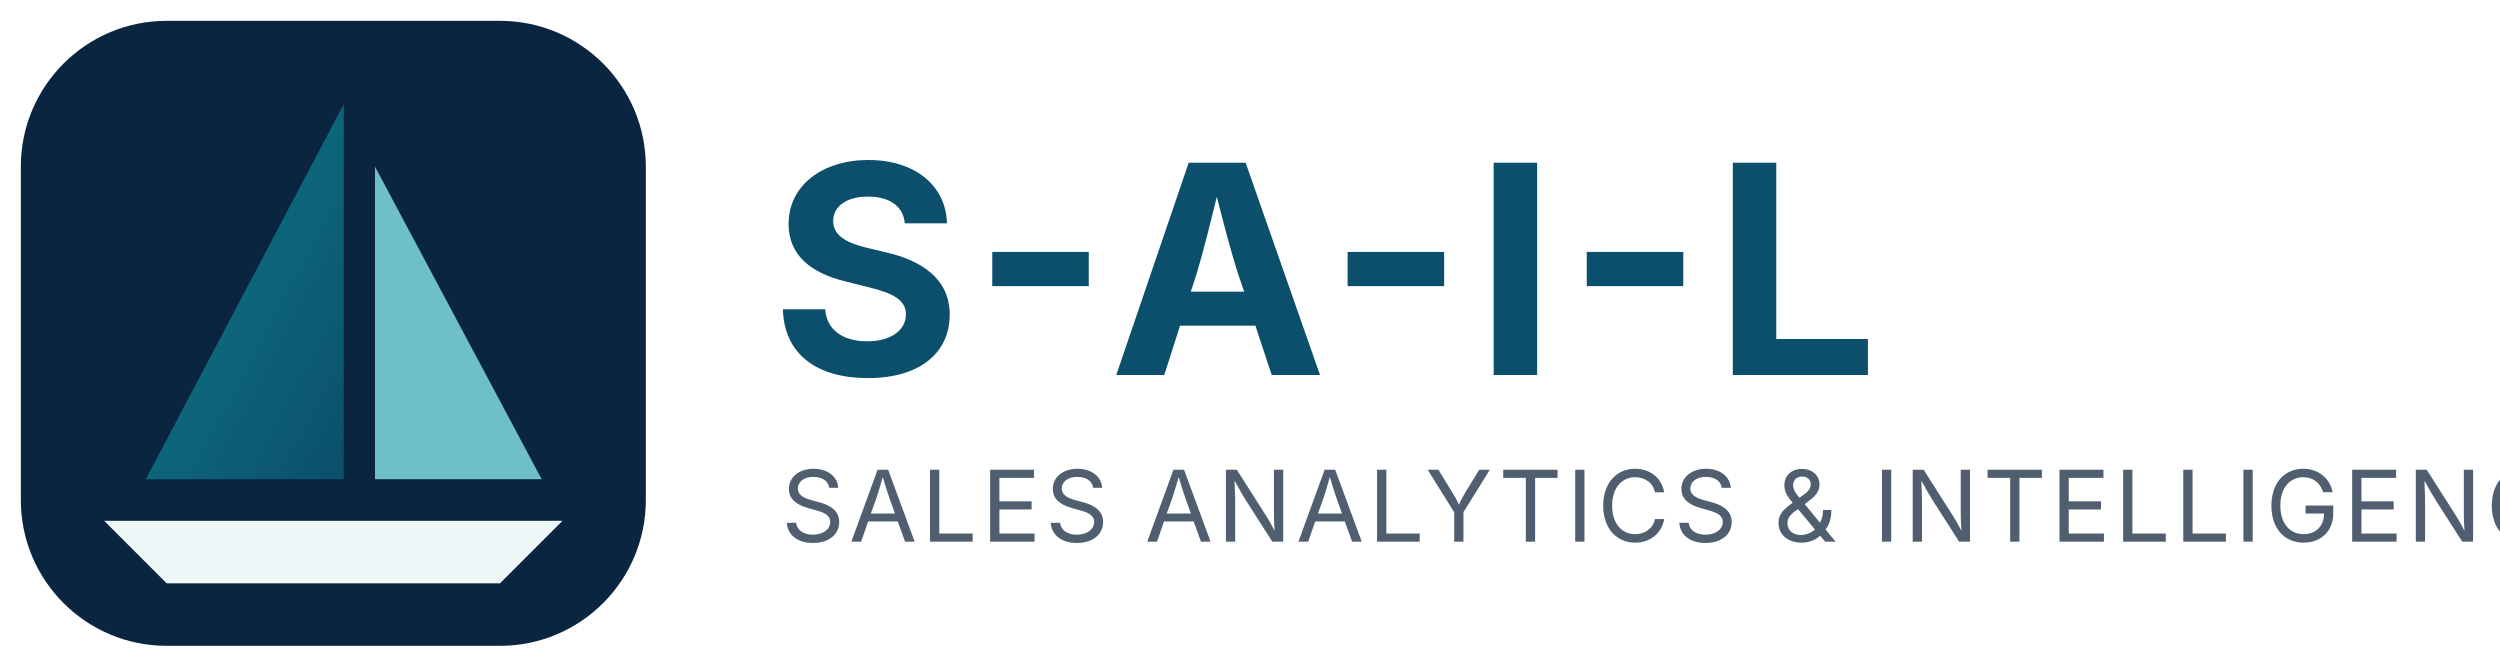
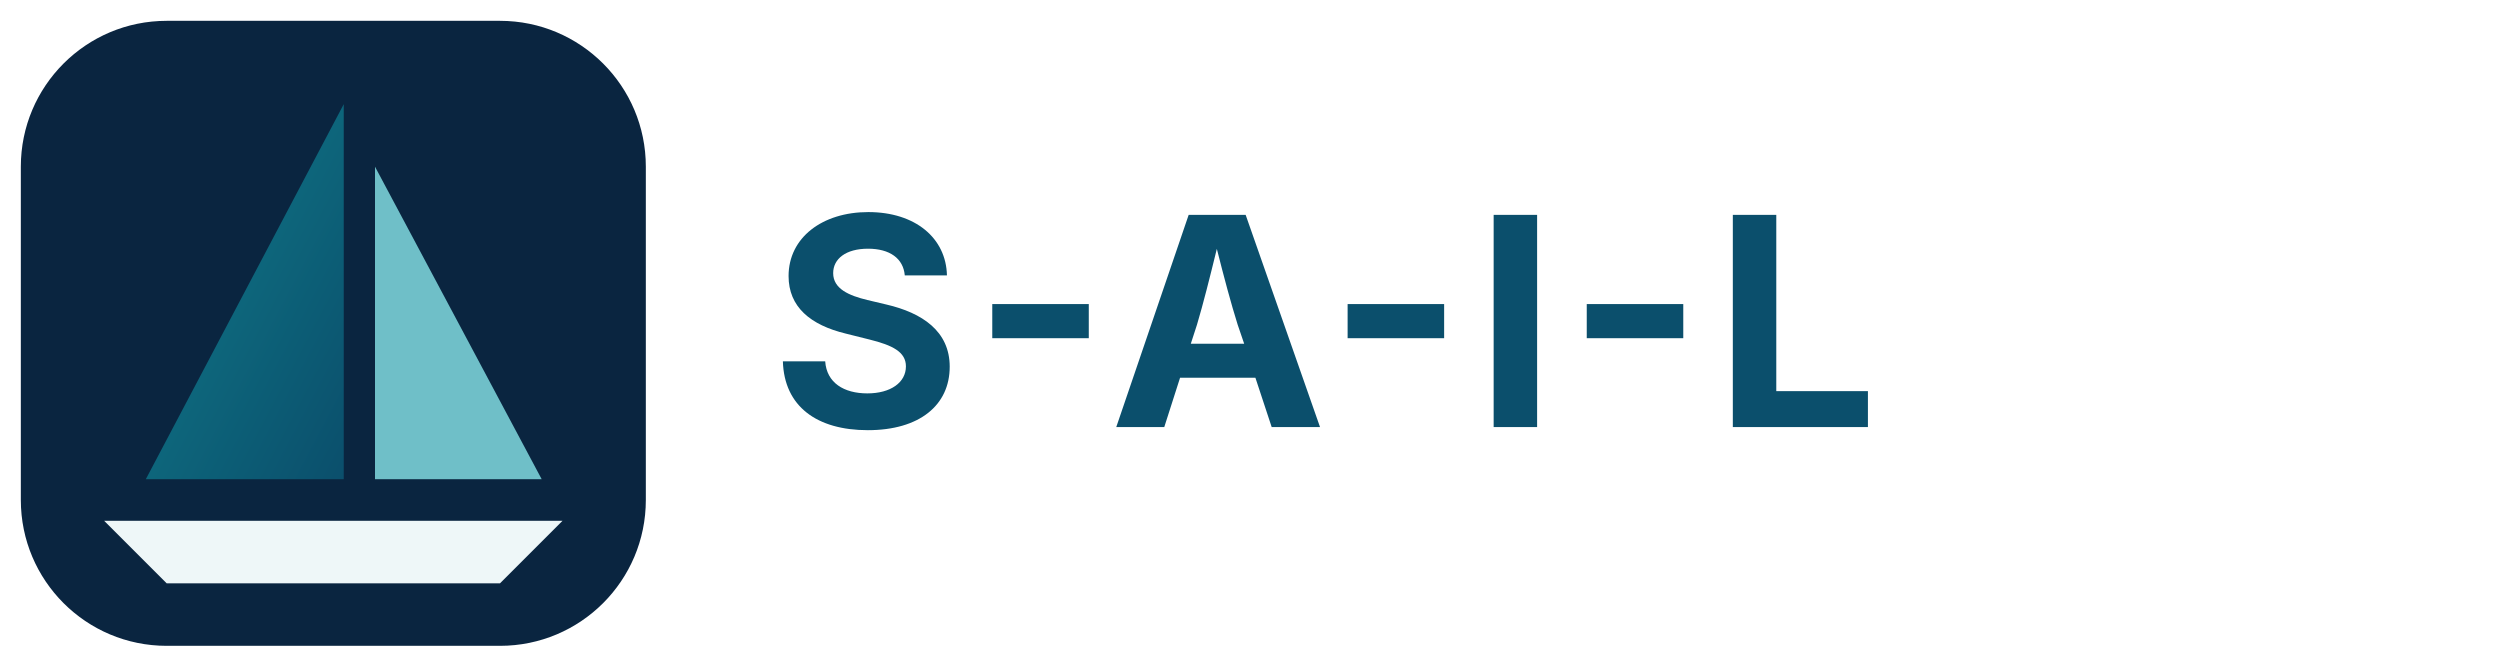
<svg xmlns="http://www.w3.org/2000/svg" viewBox="0 0 240 64" role="img" aria-labelledby="t">
  <defs>
    <linearGradient id="g" x1="0" y1="0" x2="1" y2="1">
      <stop offset="0" stop-color="#0f7c8a" />
      <stop offset="1" stop-color="#0b4f6c" />
    </linearGradient>
  </defs>
  <rect x="2" y="2" width="60" height="60" rx="14" fill="#0a2540" />
  <path d="M33 10 L33 46 L14 46 Z" fill="url(#g)" />
  <path d="M36 16 L36 46 L52 46 Z" fill="#6fbfc8" />
  <path d="M10 50 H54 L48 56 H16 Z" fill="#eef7f8" />
-   <text x="74" y="36" font-family="Inter, Segoe UI, Helvetica, Arial, sans-serif" font-size="28" font-weight="700" fill="#0b4f6c" letter-spacing="1">S-A-I-L</text>
-   <text x="75" y="52" font-family="Inter, Segoe UI, Helvetica, Arial, sans-serif" font-size="9.5" fill="#4f5f70" letter-spacing="0.4">SALES ANALYTICS &amp; INTELLIGENCE LAUNCHPAD</text>
+   <text x="74" y="41" font-family="Inter, Segoe UI, Helvetica, Arial, sans-serif" font-size="28" font-weight="700" fill="#0b4f6c" letter-spacing="1">S-A-I-L</text>
</svg>
